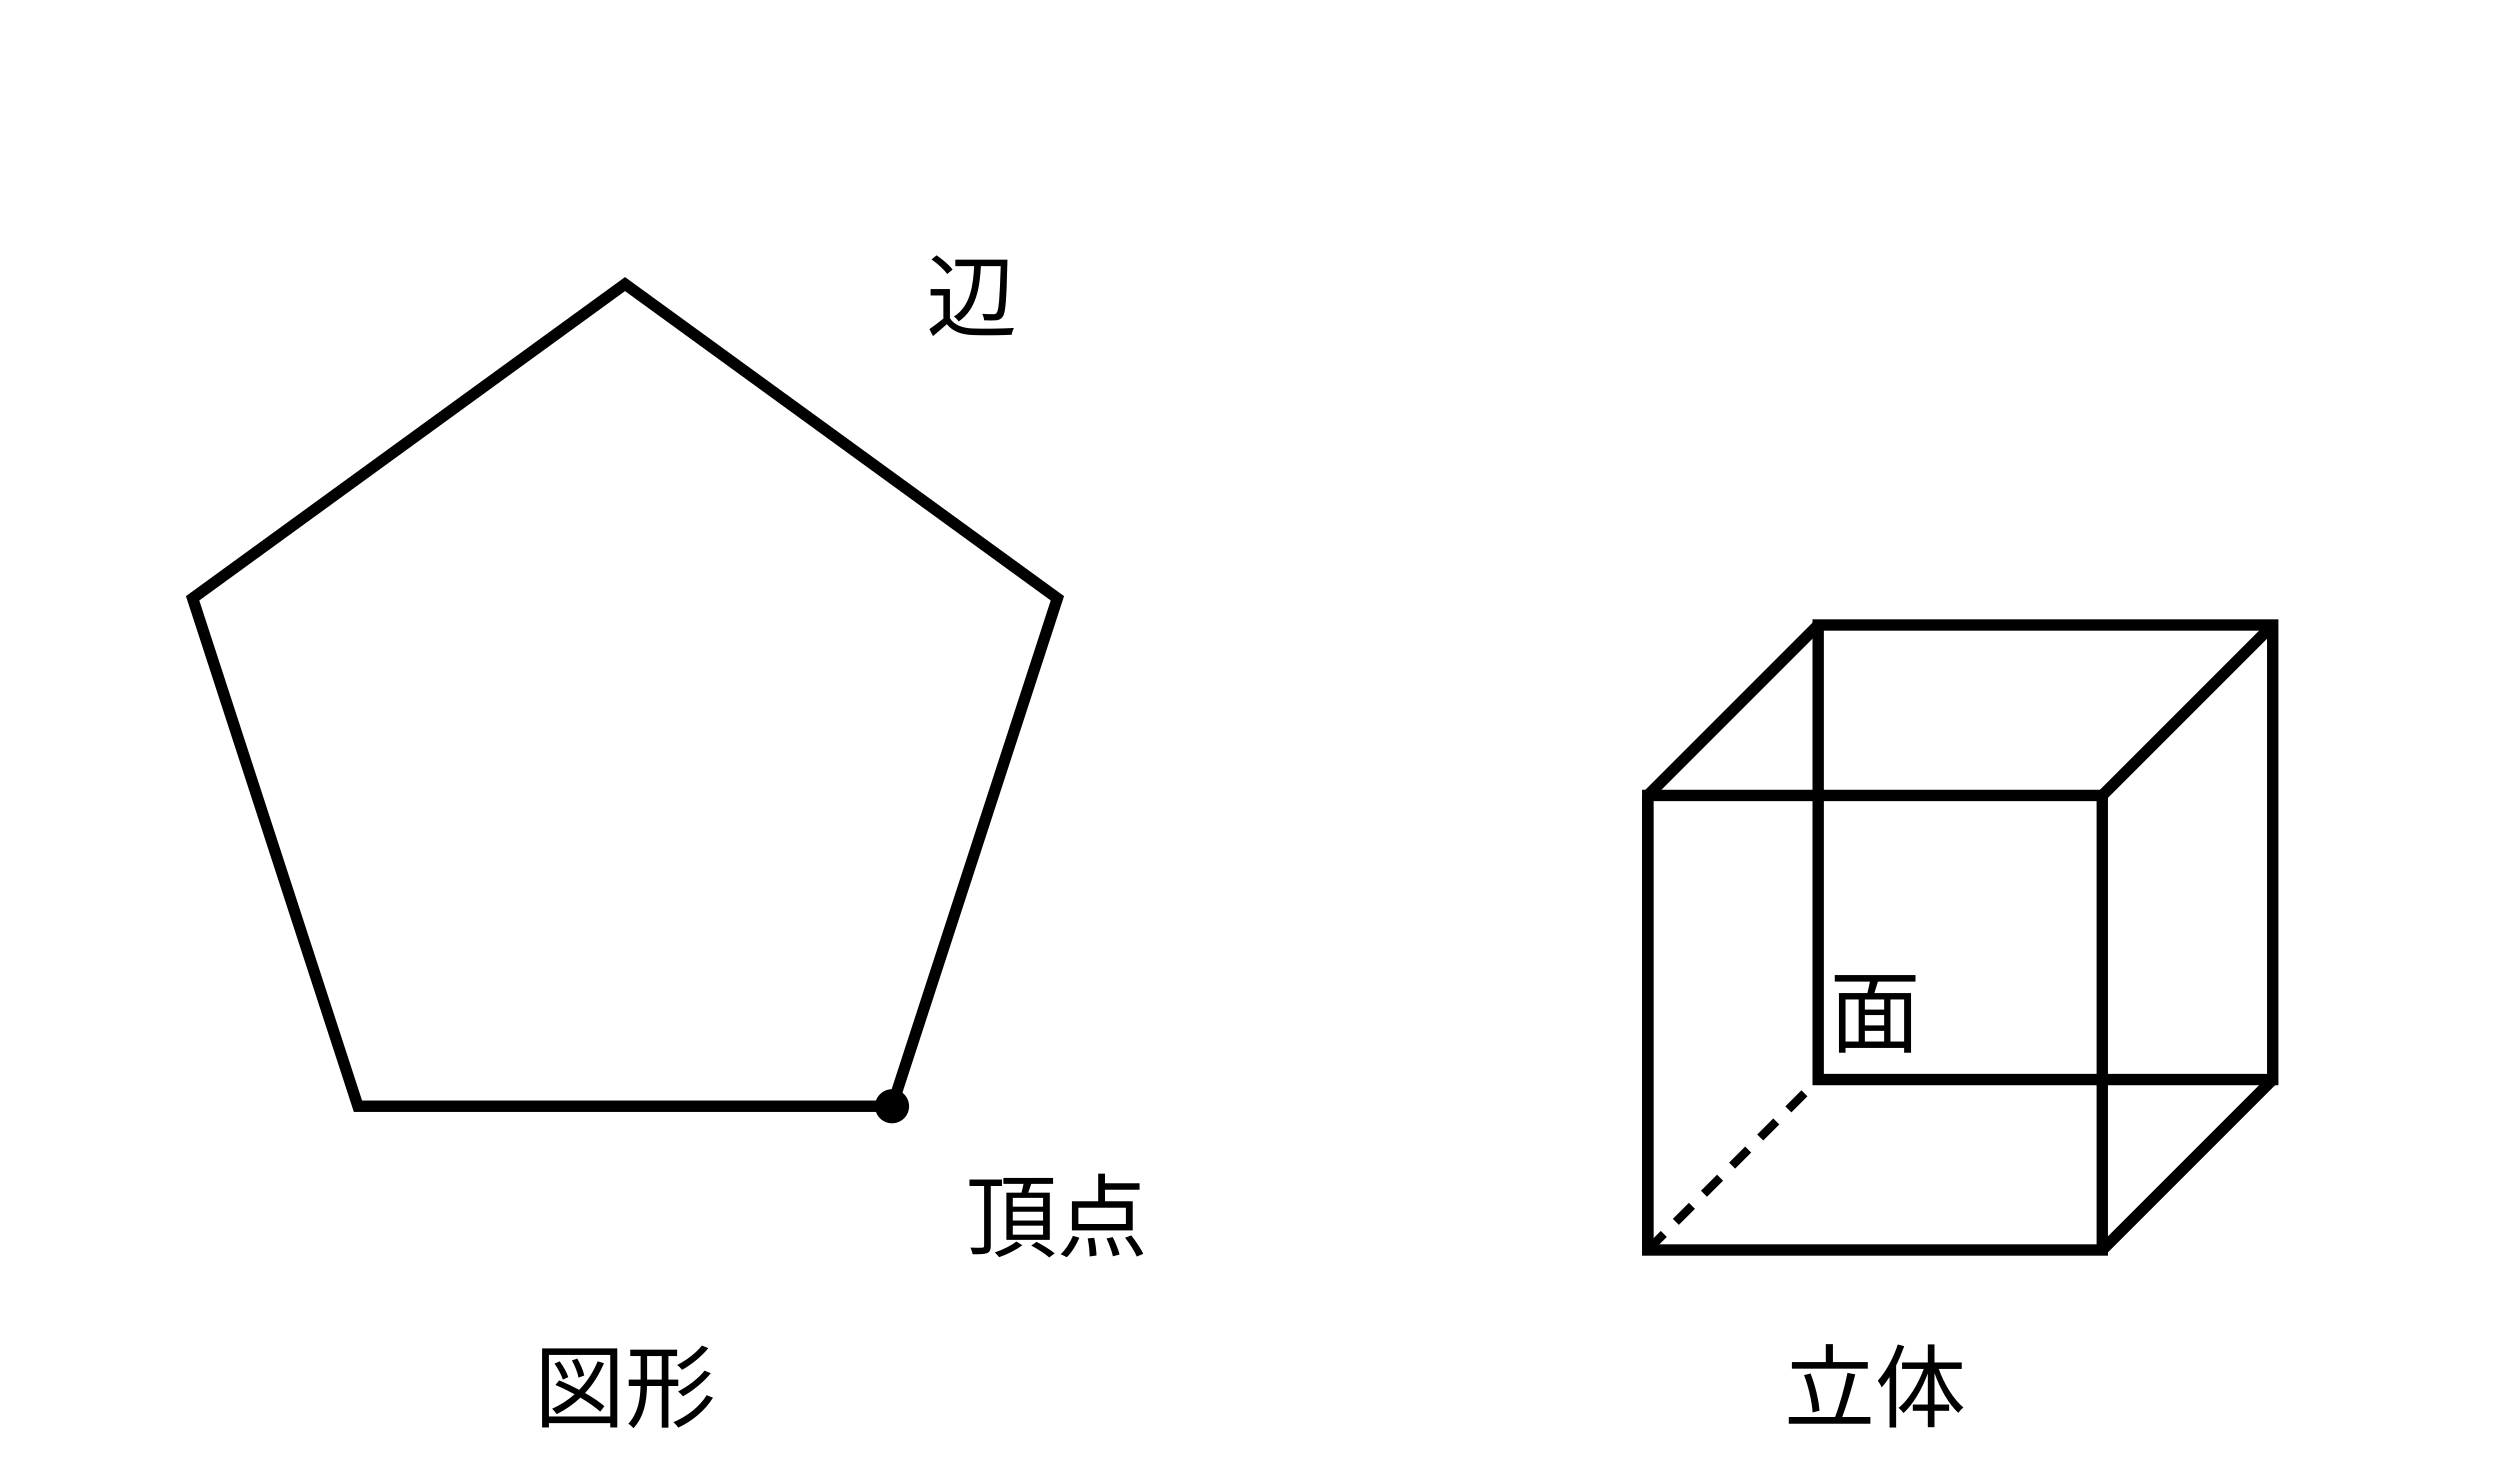
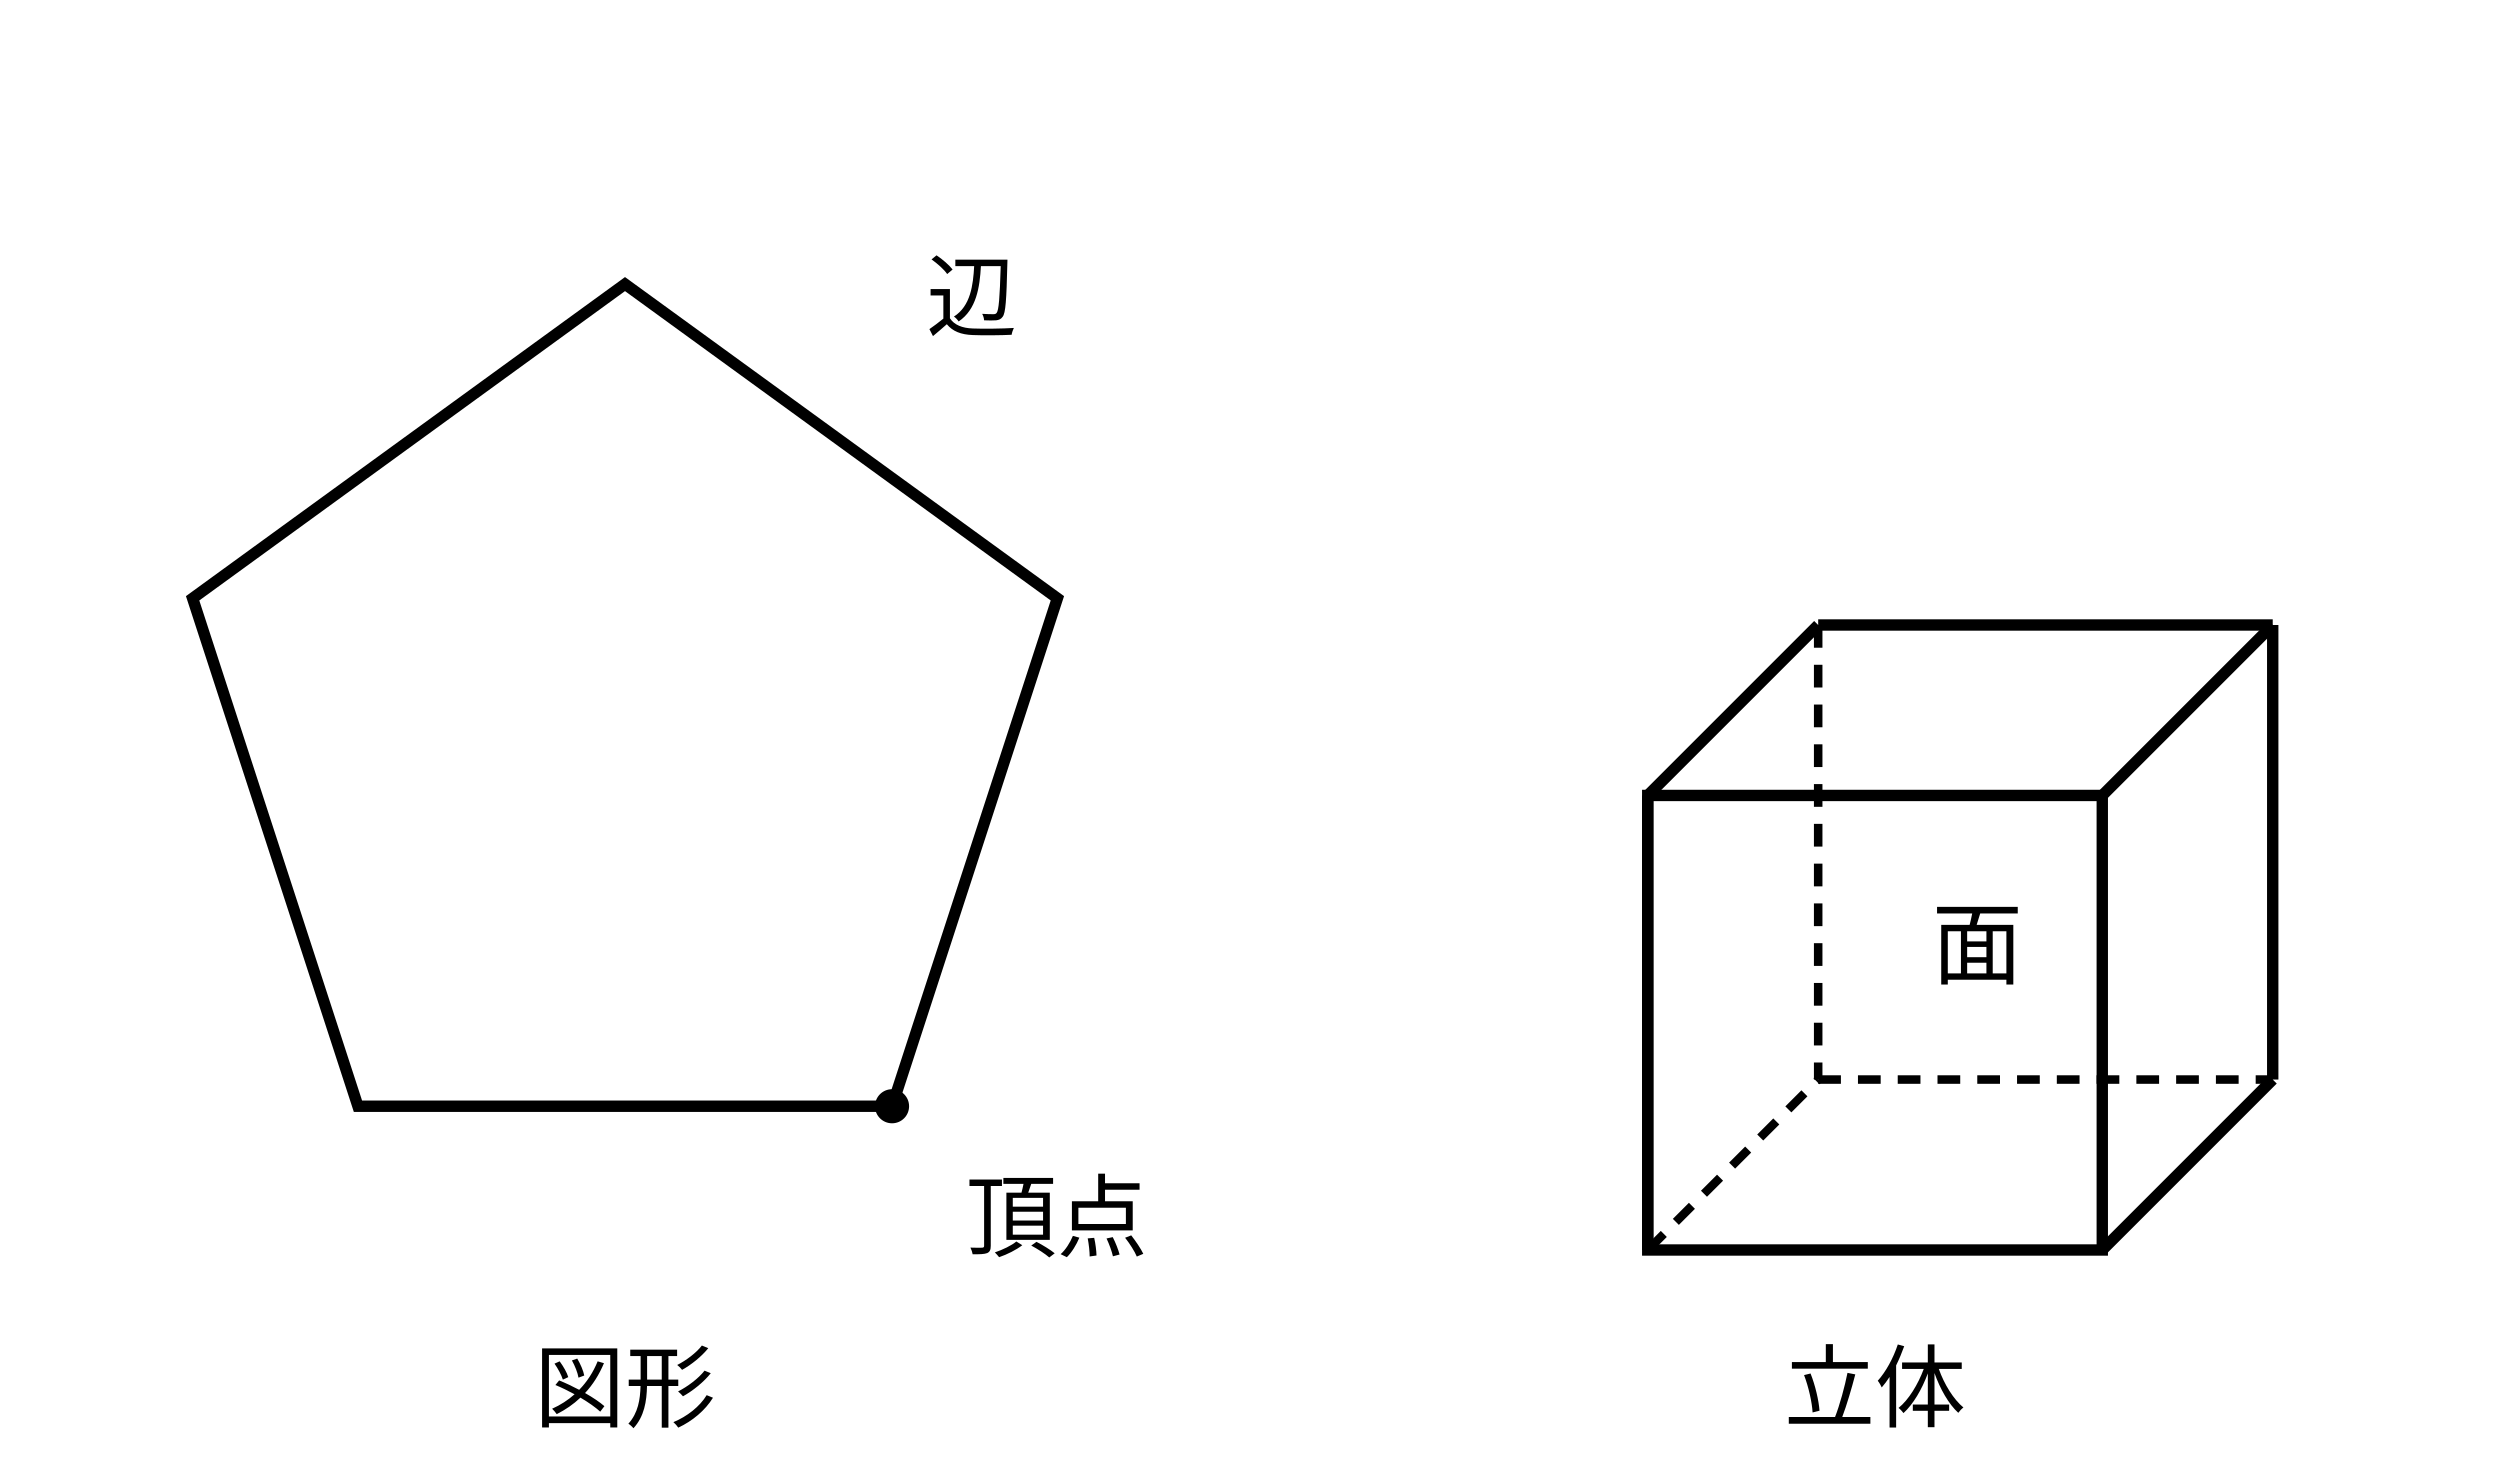
<svg xmlns="http://www.w3.org/2000/svg" viewBox="0 0 440 260" role="img" aria-label="図形の辺・頂点と、立体の面を示す図">
  <polygon points="110,50 186.1,105.3 157.0,194.7 63.0,194.7 33.9,105.3" fill="none" stroke="currentColor" stroke-width="2" />
  <circle cx="157.0" cy="194.7" r="3" fill="currentColor" />
  <text x="163" y="58" font-size="16" fill="currentColor">辺</text>
  <text x="170" y="220" font-size="16" fill="currentColor">頂点</text>
  <text x="110" y="250" font-size="16" text-anchor="middle" fill="currentColor">図形</text>
  <polygon points="290,140 370,140 370,220 290,220" fill="none" stroke="currentColor" stroke-width="2" />
-   <polygon points="320,110 400,110 400,190 320,190" fill="none" stroke="currentColor" stroke-width="2" />
+   <line x1="320" y1="110" x2="400" y2="110" stroke="currentColor" stroke-width="2" />
+   <line x1="400" y1="110" x2="400" y2="190" stroke="currentColor" stroke-width="2" />
+   <line x1="320" y1="110" x2="320" y2="190" stroke="currentColor" stroke-width="1.5" stroke-dasharray="4 3" />
+   <line x1="320" y1="190" x2="400" y2="190" stroke="currentColor" stroke-width="1.5" stroke-dasharray="4 3" />
  <line x1="290" y1="140" x2="320" y2="110" stroke="currentColor" stroke-width="2" />
  <line x1="370" y1="140" x2="400" y2="110" stroke="currentColor" stroke-width="2" />
  <line x1="370" y1="220" x2="400" y2="190" stroke="currentColor" stroke-width="2" />
  <line x1="290" y1="220" x2="320" y2="190" stroke="currentColor" stroke-width="1.5" stroke-dasharray="4 3" />
  <line x1="290" y1="140" x2="290" y2="220" stroke="currentColor" stroke-width="2" />
-   <text x="330" y="184" font-size="16" text-anchor="middle" fill="currentColor">面</text>
+   <text x="348" y="172" font-size="16" text-anchor="middle" fill="currentColor">面</text>
  <text x="330" y="250" font-size="16" text-anchor="middle" fill="currentColor">立体</text>
</svg>
